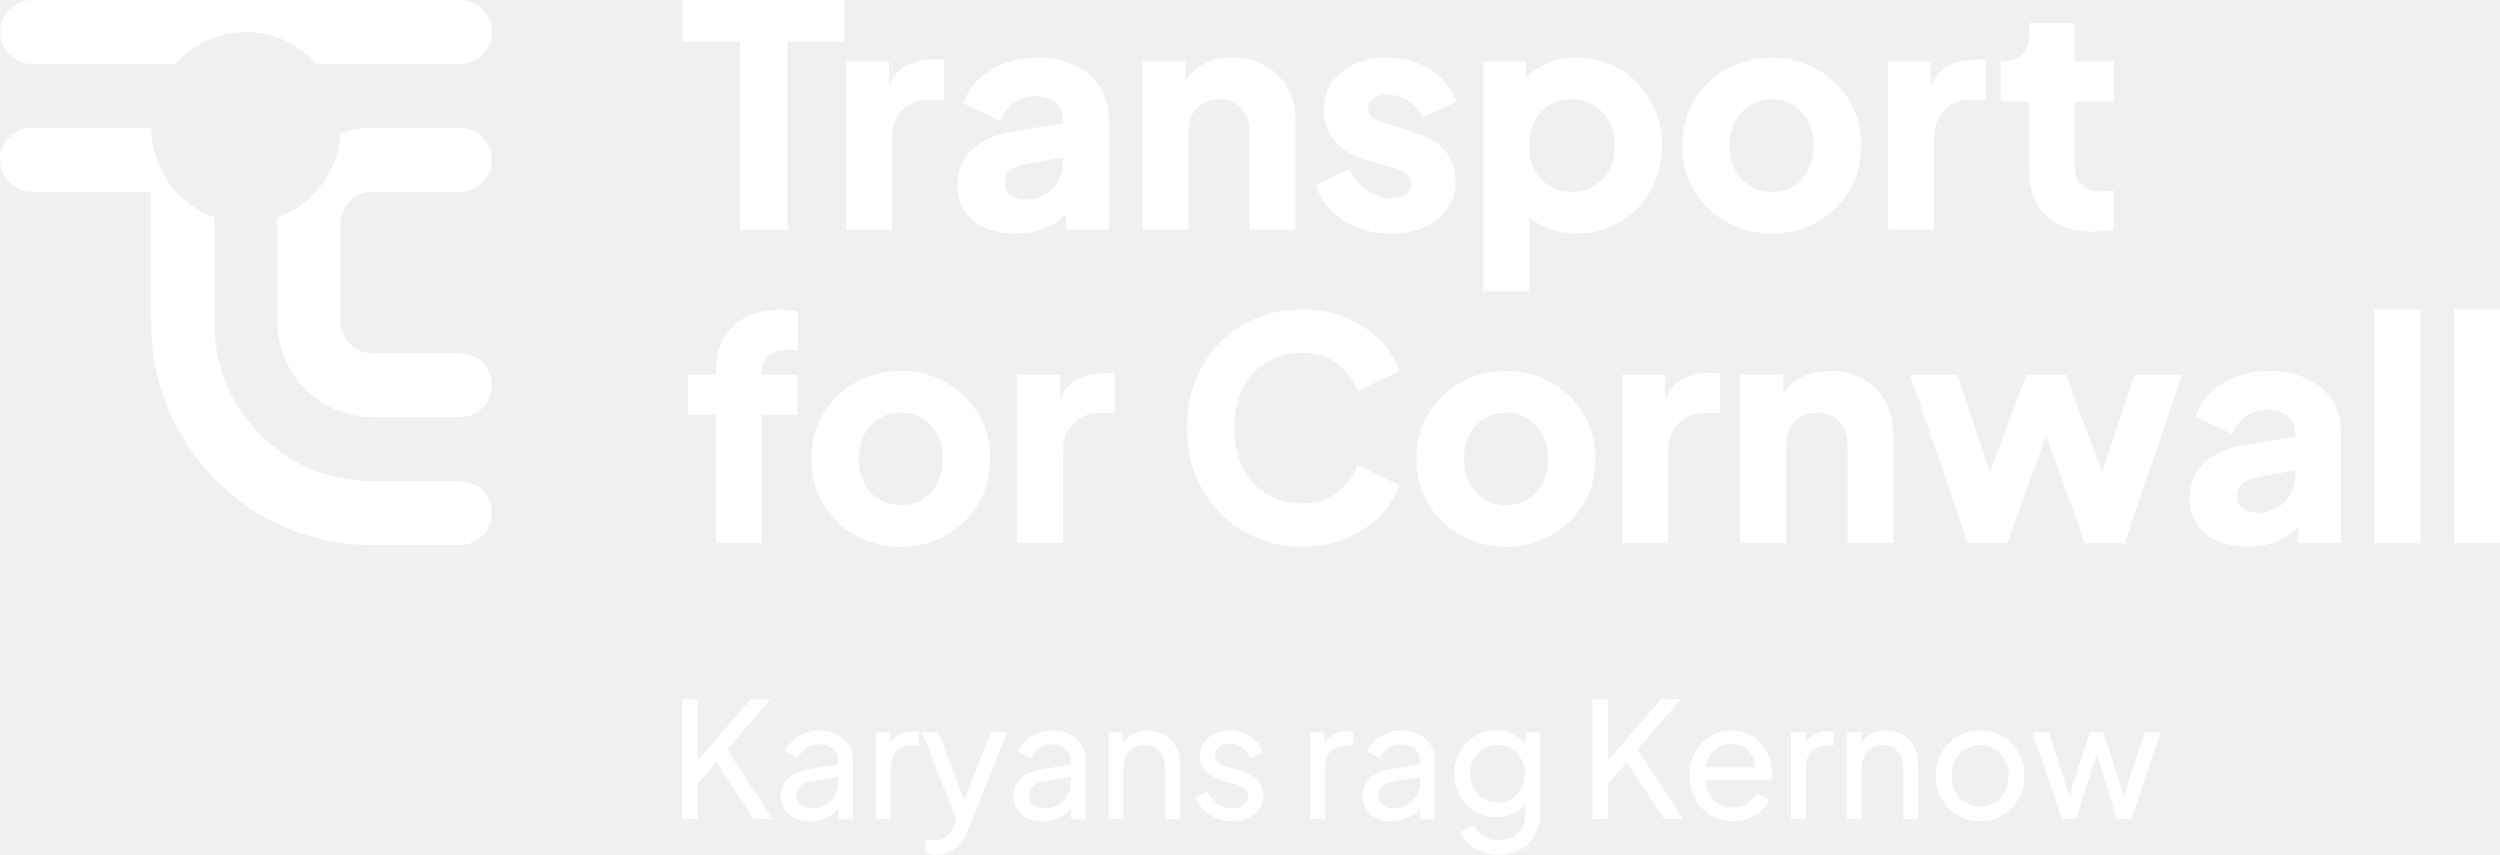
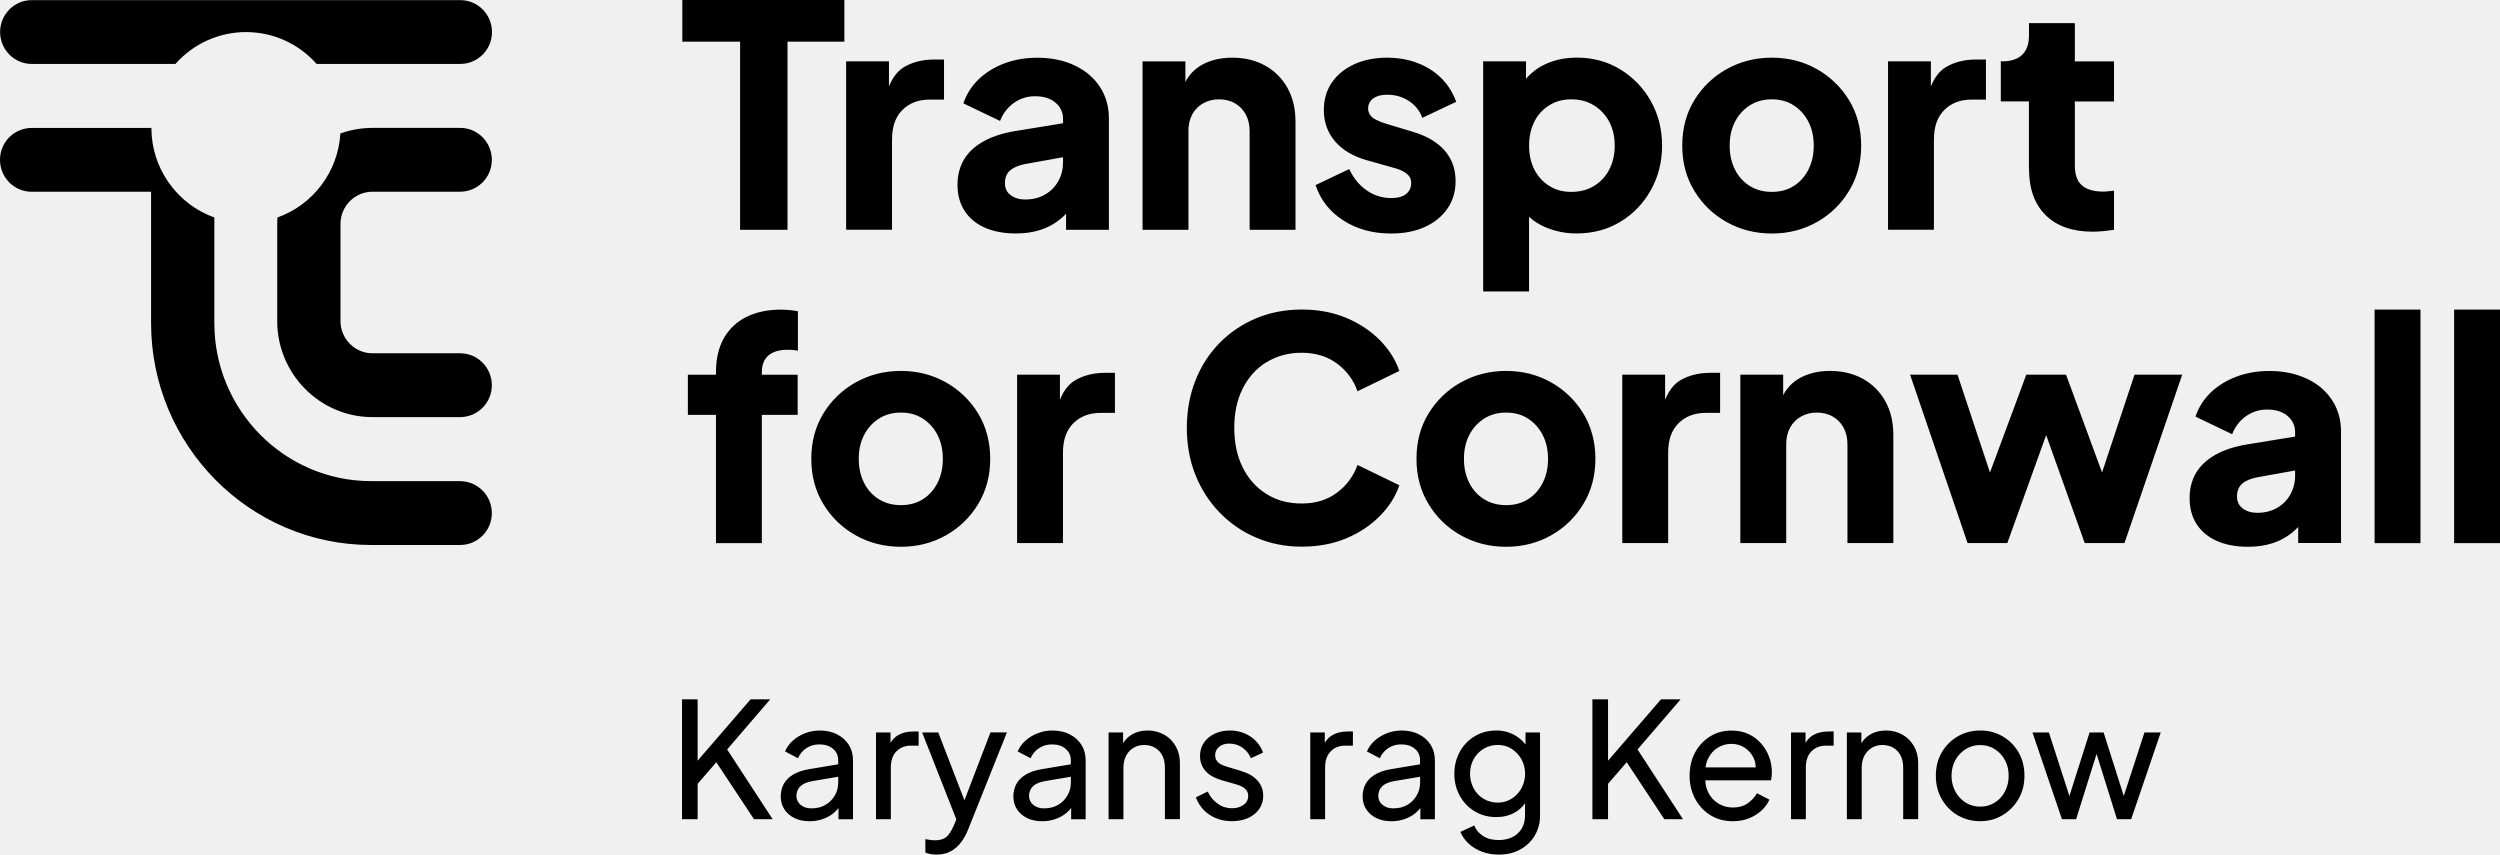
<svg xmlns="http://www.w3.org/2000/svg" width="196" height="67" fill="none">
-   <g fill="#fff" clip-path="url(#a)">
+   <g fill="#000000" clip-path="url(#a)">
    <path d="M58.023 18.017h3.718V3.265h4.458V0H53.494v3.265h4.529zm11.915-7.112q0-1.476.815-2.287.816-.81 2.133-.81h1.125V4.666h-.765q-1.367.001-2.363.59-.757.452-1.188 1.523v-1.97h-3.358v13.203h3.597v-7.107zm13.186 6.276c.159-.126.31-.274.456-.422v1.258h3.358V9.31q.001-1.426-.707-2.502-.706-1.076-1.978-1.679-1.273-.601-2.923-.603-1.391 0-2.564.435t-2.015 1.231a4.7 4.7 0 0 0-1.222 1.911l2.878 1.38a3.07 3.07 0 0 1 1.066-1.405 2.8 2.8 0 0 1 1.69-.531c.669 0 1.204.168 1.593.506.393.337.586.76.586 1.257v.354l-3.622.59c-1.037.161-1.907.435-2.601.823q-1.042.58-1.548 1.439c-.334.573-.502 1.227-.502 1.97q0 1.185.552 2.041.552.861 1.581 1.317 1.03.46 2.447.46 1.053 0 1.92-.279a4.7 4.7 0 0 0 1.56-.848zm-3.88-1.873q-.458-.336-.457-.945-.001-.65.406-1.003c.272-.232.665-.401 1.175-.498l2.974-.536v.413q-.001.799-.373 1.464a2.7 2.7 0 0 1-1.041 1.05q-.67.388-1.56.389-.672-.001-1.125-.338zm13.926-5.007q0-.771.3-1.329.302-.557.854-.869.551-.316 1.246-.316c.464 0 .9.106 1.259.316q.54.317.84.87.302.556.302 1.328v7.716h3.596V9.529q-.001-1.499-.623-2.624a4.45 4.45 0 0 0-1.74-1.754q-1.115-.628-2.6-.629-1.369 0-2.385.57a3.2 3.2 0 0 0-1.284 1.333V4.813h-3.358v13.204h3.597V10.3zm17.071 4.91q-.409.317-1.175.317a3.3 3.3 0 0 1-1.92-.604q-.866-.6-1.367-1.67l-2.639 1.257q.577 1.741 2.17 2.767 1.593 1.031 3.752 1.03 1.536 0 2.659-.52 1.129-.519 1.761-1.438.635-.916.636-2.151c0-.95-.289-1.755-.862-2.405q-.863-.978-2.492-1.463l-2.087-.629a4.6 4.6 0 0 1-.803-.316c-.218-.114-.372-.24-.469-.388a.86.86 0 0 1-.142-.485q.001-.507.398-.798.395-.29 1.091-.29.958-.001 1.715.497c.502.33.849.772 1.041 1.316l2.66-1.257q-.602-1.644-2.049-2.552c-.966-.603-2.091-.907-3.367-.907-.974 0-1.84.173-2.589.519q-1.127.52-1.752 1.438-.622.918-.623 2.152 0 1.404.861 2.43c.578.683 1.397 1.18 2.468 1.489l2.229.628q.432.12.719.291c.193.114.335.236.431.376q.143.207.142.497c0 .372-.138.663-.405.87zm19.192-.316c.581-1.046.874-2.21.874-3.484s-.297-2.455-.886-3.493a6.76 6.76 0 0 0-2.397-2.48q-1.511-.919-3.379-.92-1.438 0-2.555.544a4.4 4.4 0 0 0-1.451 1.118V4.809h-3.359V22.85h3.597v-5.855q.542.5 1.259.81a6.2 6.2 0 0 0 2.48.497q1.918-.001 3.429-.92a6.6 6.6 0 0 0 2.384-2.488zm-3.27-1.595a3.2 3.2 0 0 1-1.201 1.283c-.51.308-1.104.46-1.773.46s-1.213-.152-1.715-.46a3.17 3.17 0 0 1-1.175-1.283q-.419-.823-.418-1.885-.001-1.063.418-1.886a3.13 3.13 0 0 1 1.175-1.282q.754-.461 1.715-.46c.669 0 1.263.156 1.773.472q.767.474 1.201 1.283.431.81.43 1.873.001 1.063-.43 1.885m16.276 4.113a6.85 6.85 0 0 0 2.53-2.455c.632-1.042.946-2.219.946-3.543s-.318-2.523-.946-3.556a6.9 6.9 0 0 0-2.53-2.443q-1.581-.893-3.525-.894c-1.297 0-2.472.3-3.538.894a6.85 6.85 0 0 0-2.543 2.443q-.947 1.55-.945 3.556c0 1.337.313 2.501.945 3.543a6.8 6.8 0 0 0 2.543 2.455q1.593.894 3.538.895c1.296 0 2.467-.3 3.525-.895m-6.415-4.113q-.419-.822-.418-1.885-.001-1.063.418-1.873.421-.809 1.162-1.282.742-.474 1.728-.473.982-.001 1.714.473c.49.316.87.742 1.15 1.282q.42.81.419 1.873.001 1.063-.419 1.886-.421.821-1.15 1.282-.732.461-1.714.46c-.657 0-1.23-.152-1.728-.46a3.16 3.16 0 0 1-1.162-1.283m15.599-2.395q0-1.476.816-2.287.815-.81 2.133-.81h1.125V4.666h-.766q-1.366.001-2.363.59c-.506.3-.899.81-1.187 1.523v-1.97h-3.359v13.203h3.597v-7.107zm7.453 2.349q0 2.324 1.304 3.615c.87.86 2.1 1.295 3.681 1.295q.409-.001.861-.046c.306-.034.577-.063.816-.097V14.95c-.159.017-.314.034-.456.046a3 3 0 0 1-.385.025q-.746.002-1.246-.219a1.47 1.47 0 0 1-.745-.666q-.238-.45-.238-1.127V7.956h3.07V4.813h-3.07v-3h-3.597v.967q0 1.017-.539 1.523t-1.547.506h-.122v3.143h2.204v5.294zM61.285 24.272q-1.632 0-2.781.583a4.1 4.1 0 0 0-1.76 1.67q-.61 1.087-.611 2.662v.194h-2.204v3.142h2.204v10.061h3.596v-10.06h2.807V29.38h-2.807v-.194q0-.873.515-1.316.517-.449 1.522-.448a3.6 3.6 0 0 1 .79.072V24.4a6 6 0 0 0-.598-.085 6 6 0 0 0-.669-.037zm12.873 5.704q-1.582-.894-3.526-.895c-1.297 0-2.472.3-3.538.895a6.86 6.86 0 0 0-2.543 2.442q-.946 1.55-.945 3.556c0 1.337.314 2.502.945 3.544a6.8 6.8 0 0 0 2.543 2.455q1.594.892 3.538.894c1.296 0 2.467-.3 3.525-.894a6.85 6.85 0 0 0 2.53-2.456c.632-1.041.946-2.218.946-3.543 0-1.324-.318-2.522-.945-3.556a6.9 6.9 0 0 0-2.53-2.442M73.5 37.86q-.421.821-1.15 1.282c-.49.308-1.058.46-1.715.46q-.983.001-1.727-.46a3.16 3.16 0 0 1-1.163-1.282q-.419-.823-.418-1.886-.001-1.063.418-1.873.422-.809 1.163-1.282.74-.474 1.727-.473c.657 0 1.226.156 1.715.473A3.3 3.3 0 0 1 73.5 34.1q.419.81.418 1.873.001 1.063-.418 1.886m10.787-8.039c-.506.299-.9.81-1.188 1.522v-1.97h-3.358v13.204h3.596v-7.108q0-1.476.816-2.287.815-.81 2.133-.81h1.125V29.23h-.766q-1.365.001-2.362.59zm14.997-1.414c.799-.497 1.727-.75 2.781-.75s2.012.286 2.769.856a4.5 4.5 0 0 1 1.593 2.164l3.283-1.595q-.457-1.328-1.535-2.417-1.078-1.09-2.626-1.742-1.55-.652-3.488-.654-1.94-.001-3.584.688a8.7 8.7 0 0 0-2.865 1.936 8.7 8.7 0 0 0-1.894 2.949c-.448 1.134-.67 2.375-.67 3.712q-.001 2.008.682 3.7a9 9 0 0 0 1.907 2.948 8.7 8.7 0 0 0 2.865 1.957q1.644.701 3.559.7c1.275 0 2.459-.219 3.488-.653q1.548-.653 2.626-1.743 1.078-1.087 1.535-2.417l-3.283-1.594a4.57 4.57 0 0 1-1.593 2.164c-.762.573-1.682.86-2.769.86s-1.982-.249-2.781-.75c-.799-.498-1.418-1.194-1.857-2.08q-.66-1.33-.66-3.097c0-1.176.217-2.206.66-3.083.44-.878 1.058-1.57 1.857-2.067zm22.32 1.57q-1.58-.894-3.526-.895c-1.296 0-2.471.3-3.538.895a6.86 6.86 0 0 0-2.543 2.442q-.946 1.55-.945 3.556c0 1.337.314 2.502.945 3.544a6.8 6.8 0 0 0 2.543 2.455q1.593.892 3.538.894c1.297 0 2.468-.3 3.526-.894a6.85 6.85 0 0 0 2.53-2.456c.631-1.041.945-2.218.945-3.543 0-1.324-.318-2.522-.945-3.556a6.9 6.9 0 0 0-2.53-2.442m-.657 7.884q-.421.821-1.15 1.282c-.489.308-1.058.46-1.715.46-.656 0-1.229-.152-1.727-.46a3.16 3.16 0 0 1-1.162-1.282q-.42-.823-.419-1.886-.001-1.063.419-1.873.421-.809 1.162-1.282.742-.474 1.727-.473c.657 0 1.226.156 1.715.473a3.3 3.3 0 0 1 1.15 1.282q.419.81.418 1.873.001 1.063-.418 1.886m10.786-8.04c-.506.299-.899.81-1.188 1.522v-1.97h-3.358v13.204h3.597v-7.108q0-1.476.815-2.287.816-.81 2.133-.81h1.125V29.23h-.765q-1.367.001-2.363.59zm14.337-.11q-1.116-.628-2.602-.629-1.367 0-2.383.57a3.2 3.2 0 0 0-1.284 1.333v-1.612h-3.359v13.204h3.597V34.86q0-.771.301-1.328.301-.559.853-.87.55-.316 1.247-.316c.464 0 .899.106 1.258.317q.54.313.841.869t.301 1.328v7.716h3.597v-8.487q-.001-1.499-.623-2.624a4.46 4.46 0 0 0-1.74-1.755zm18.731 7.331-2.823-7.669h-3.116l-2.848 7.673-2.547-7.673h-3.717l4.508 13.204h3.116l3.044-8.467 3.024 8.467h3.116l4.529-13.204h-3.739zm16.047-7.352q-1.273-.603-2.923-.604-1.392 0-2.564.435-1.174.435-2.016 1.232a4.7 4.7 0 0 0-1.221 1.91l2.877 1.38a3.04 3.04 0 0 1 1.067-1.4 2.8 2.8 0 0 1 1.689-.532c.67 0 1.205.169 1.594.506.393.338.585.76.585 1.257v.355l-3.621.59q-1.558.24-2.602.823-1.04.583-1.547 1.438-.502.859-.502 1.97 0 1.185.552 2.042.552.86 1.581 1.316 1.029.461 2.447.46 1.053 0 1.919-.279a4.7 4.7 0 0 0 2.016-1.274v1.258h3.358v-8.707q.001-1.426-.707-2.502-.706-1.077-1.978-1.678zm-1.284 9.078a2.7 2.7 0 0 1-1.041 1.05q-.67.387-1.56.388-.673-.001-1.125-.337-.457-.337-.456-.945-.001-.651.406-1.004c.271-.232.665-.401 1.175-.498l2.973-.536v.414a2.96 2.96 0 0 1-.372 1.463zm10.201-14.495h-3.597V42.58h3.597zm6.235 0h-3.597V42.58H196zM60.386 54.826h-1.539l-4.153 4.813v-4.813H53.47v9.398h1.225V61.45l1.464-1.692 2.953 4.467h1.463l-3.567-5.467zm5.24 2.742q-.588-.296-1.363-.295a3.1 3.1 0 0 0-1.15.215q-.553.213-.962.586a2.3 2.3 0 0 0-.602.84l1.012.53q.213-.492.656-.788a1.8 1.8 0 0 1 1.02-.295q.665-.001 1.072.346.406.347.405.902v.313l-2.3.384q-.752.126-1.246.43-.495.302-.728.738-.231.435-.23.979c0 .362.096.712.288 1.004q.288.435.795.683.508.245 1.171.245c.385 0 .736-.06 1.062-.178a2.7 2.7 0 0 0 .85-.48q.206-.17.363-.38v.886h1.138v-4.62q0-.694-.33-1.218a2.24 2.24 0 0 0-.92-.819zm-.18 4.8q-.27.467-.736.738-.468.272-1.108.27-.5 0-.832-.278a.87.87 0 0 1-.33-.696q-.001-.444.292-.742.294-.304.945-.418l2.041-.346v.434q0 .571-.267 1.034zm4.973-4.737a1.65 1.65 0 0 0-.602.612v-.819h-1.138v6.8h1.163v-4.05q0-.821.439-1.269.44-.449 1.15-.447h.59v-1.11h-.414c-.469 0-.862.093-1.188.283m5.191 5.109-2.05-5.316h-1.263l2.68 6.813-.204.493q-.275.632-.582.89-.306.259-.895.258-.199-.001-.405-.034-.206-.03-.343-.055v1.046q.201.09.426.127t.452.038c.435 0 .807-.089 1.125-.266q.475-.264.807-.713t.544-.991l3.04-7.61h-1.288l-2.04 5.315zm8.255-5.172c-.393-.198-.845-.295-1.364-.295a3.1 3.1 0 0 0-1.15.215q-.553.213-.962.586a2.3 2.3 0 0 0-.602.84l1.012.53q.212-.492.657-.788a1.8 1.8 0 0 1 1.02-.295q.664-.001 1.07.346.408.347.406.902v.313l-2.3.384q-.752.126-1.246.43-.495.302-.728.738-.23.435-.23.979c0 .362.096.712.289 1.004q.288.435.794.683.508.245 1.171.245.576 0 1.063-.178.49-.177.849-.48.207-.17.364-.38v.886h1.137v-4.62q0-.694-.33-1.218a2.23 2.23 0 0 0-.92-.819zm-.18 4.8a2 2 0 0 1-.736.738q-.47.272-1.109.27-.5 0-.832-.278a.87.87 0 0 1-.33-.696q-.001-.444.293-.742.293-.304.945-.418l2.04-.346v.434q.002.571-.267 1.034zm7.59-4.766a2.55 2.55 0 0 0-1.296-.33c-.486 0-.937.119-1.31.359a2 2 0 0 0-.618.637v-.844h-1.138v6.8h1.163V60.2q0-.556.213-.953.212-.4.581-.62a1.6 1.6 0 0 1 .845-.22q.476.002.845.22.37.22.569.611.2.393.2.958v4.024h1.176v-4.404c0-.49-.11-.924-.33-1.312a2.4 2.4 0 0 0-.9-.907zm6.022 2.838-1.1-.329a4 4 0 0 1-.414-.156 1 1 0 0 1-.363-.278.72.72 0 0 1-.151-.472q0-.392.301-.65.302-.259.812-.258.565 0 1.012.309.45.309.677.839l.95-.443a2.5 2.5 0 0 0-1.008-1.274 2.9 2.9 0 0 0-1.594-.456q-.663 0-1.196.254-.534.251-.836.7-.307.449-.306 1.054c0 .44.138.819.418 1.148q.42.495 1.335.755l1.012.29q.2.05.439.157.237.108.406.291.167.182.167.485a.82.82 0 0 1-.364.696q-.365.266-.912.266-.613 0-1.112-.354a2.4 2.4 0 0 1-.787-.958l-.924.456a2.74 2.74 0 0 0 1.063 1.362q.75.506 1.764.506c.486 0 .908-.084 1.276-.253q.553-.254.862-.704.313-.457.313-1.021c0-.473-.15-.873-.456-1.21q-.457-.508-1.284-.743zm7.169-2.809c-.251.143-.448.35-.602.612v-.819h-1.138v6.8h1.163v-4.05q0-.821.439-1.269.44-.449 1.15-.447h.59v-1.11h-.414c-.469 0-.862.093-1.188.283m6.779-.063q-.588-.296-1.363-.295c-.402 0-.782.071-1.151.215q-.553.213-.961.586a2.3 2.3 0 0 0-.603.84l1.012.53a1.78 1.78 0 0 1 1.677-1.083q.665-.001 1.071.346.407.347.406.902v.313l-2.3.384q-.752.126-1.247.43-.495.302-.727.738-.231.435-.23.979c0 .362.096.712.288 1.004q.288.435.795.683.507.245 1.171.245c.385 0 .736-.06 1.062-.178q.49-.177.849-.48.207-.17.364-.38v.886h1.137v-4.62q.001-.694-.33-1.218a2.24 2.24 0 0 0-.92-.819zm-.18 4.8q-.27.467-.736.738-.47.272-1.108.27-.502 0-.832-.278a.87.87 0 0 1-.331-.696q-.001-.444.293-.742.293-.304.945-.418l2.041-.346v.434q.001.571-.268 1.034zm8.536-3.995a2.8 2.8 0 0 0-.857-.742 2.9 2.9 0 0 0-1.431-.358q-.953-.002-1.693.447-.746.448-1.171 1.219a3.5 3.5 0 0 0-.427 1.73c0 .64.142 1.206.427 1.72.284.52.677.924 1.175 1.224.502.3 1.066.447 1.702.447q.79 0 1.443-.367c.318-.177.585-.418.794-.713v.949q0 .618-.276 1.055-.274.436-.744.658-.47.22-1.046.219-.752 0-1.246-.333-.494-.335-.669-.814l-1.087.506q.225.53.656.928.434.398 1.037.624.608.228 1.322.228.94.002 1.669-.397a2.93 2.93 0 0 0 1.145-1.092 3 3 0 0 0 .414-1.578v-6.509h-1.137zm-.322 3.434a2.24 2.24 0 0 1-.77.814 2 2 0 0 1-1.083.304c-.401 0-.79-.101-1.121-.304a2.1 2.1 0 0 1-.773-.814 2.4 2.4 0 0 1-.28-1.143q-.001-.632.28-1.143a2.14 2.14 0 0 1 1.894-1.118c.41 0 .761.101 1.083.304q.483.304.77.818.288.52.288 1.135c0 .409-.096.801-.288 1.143zm12.483-6.981h-1.539l-4.152 4.813v-4.813h-1.226v9.398h1.226V61.45l1.463-1.692 2.949 4.467h1.463l-3.563-5.467zm6.299 3.45a2.95 2.95 0 0 0-.987-.73q-.582-.27-1.334-.27-.928-.001-1.669.46a3.3 3.3 0 0 0-1.175 1.258c-.288.531-.431 1.134-.431 1.818 0 .683.147 1.282.439 1.822q.44.812 1.201 1.282c.51.312 1.087.469 1.74.469q.7 0 1.271-.228.569-.227.987-.612t.619-.852l-.975-.506a2.46 2.46 0 0 1-.748.806q-.465.316-1.138.316-.614.001-1.133-.308a2.05 2.05 0 0 1-.799-.87 2.3 2.3 0 0 1-.234-.952h5.156q.027-.151.046-.321.018-.17.017-.308a3.5 3.5 0 0 0-.217-1.22 3.3 3.3 0 0 0-.628-1.045zm-3.396.346a2 2 0 0 1 1.075-.303c.393 0 .74.1 1.05.303q.464.305.702.819.15.329.155.721h-3.935q.048-.369.196-.675.269-.561.757-.865m7.49-.991a1.65 1.65 0 0 0-.602.612v-.819h-1.137v6.8h1.162v-4.05q0-.821.439-1.269.44-.449 1.15-.447h.59v-1.11h-.414c-.468 0-.861.093-1.188.283m7.001-.029a2.55 2.55 0 0 0-1.297-.33c-.485 0-.936.119-1.309.359-.255.164-.46.38-.619.637v-.844h-1.137v6.8h1.163V60.2q0-.556.213-.953a1.56 1.56 0 0 1 .581-.62 1.6 1.6 0 0 1 .845-.22q.476.002.845.22.37.22.569.611.2.393.2.958v4.024h1.175v-4.404c0-.49-.108-.924-.33-1.312a2.4 2.4 0 0 0-.899-.907zm7.858.13a3.4 3.4 0 0 0-1.764-.46c-.653 0-1.251.157-1.778.469a3.45 3.45 0 0 0-1.246 1.261q-.457.795-.456 1.818c0 .684.155 1.29.464 1.83s.724.963 1.251 1.27 1.112.46 1.765.46 1.212-.151 1.731-.46a3.5 3.5 0 0 0 1.259-1.26q.477-.804.477-1.836t-.456-1.83a3.4 3.4 0 0 0-1.247-1.258zm.172 4.324a2.2 2.2 0 0 1-.799.869 2.1 2.1 0 0 1-1.133.316 2.14 2.14 0 0 1-1.146-.316 2.3 2.3 0 0 1-.807-.869A2.55 2.55 0 0 1 153 60.82c0-.456.1-.873.301-1.232q.3-.538.807-.856c.339-.21.719-.32 1.146-.32s.794.105 1.133.32q.51.324.799.856.293.537.293 1.232c0 .464-.097.865-.293 1.236m10.94-4.632-1.622 4.982-1.581-4.982h-1.1l-1.581 4.982-1.61-4.982h-1.288l2.312 6.8h1.113l1.602-5.117 1.601 5.117h1.113l2.317-6.8zM36.08 37.72h-6.985c-6.775 0-12.291-5.56-12.291-12.393v-8.276a7.47 7.47 0 0 1-4.935-7.02H2.48A2.49 2.49 0 0 0 0 12.533c0 1.38 1.112 2.501 2.48 2.501h9.364v10.293c0 9.597 7.737 17.4 17.251 17.4h6.984a2.49 2.49 0 0 0 2.48-2.5c0-1.38-1.112-2.502-2.48-2.502z" />
    <path d="M36.08 27.698H29.2c-1.38 0-2.506-1.135-2.506-2.527v-7.614c0-1.392 1.125-2.527 2.506-2.527h6.88a2.49 2.49 0 0 0 2.48-2.501c0-1.38-1.113-2.502-2.48-2.502H29.2c-.883 0-1.728.156-2.514.439a7.47 7.47 0 0 1-4.935 6.585 7 7 0 0 0-.017.506v7.614c0 4.15 3.35 7.53 7.465 7.53h6.88a2.49 2.49 0 0 0 2.48-2.502c0-1.38-1.112-2.501-2.48-2.501M36.092.009H2.488C1.121.009.008 1.13.008 2.51s1.113 2.502 2.48 2.502h11.267a7.378 7.378 0 0 1 11.066 0h11.27a2.49 2.49 0 0 0 2.48-2.502c0-1.38-1.112-2.501-2.48-2.501" />
  </g>
  <defs>
    <clipPath id="a">
-       <path fill="#fff" d="M0 0h196v67H0z" />
+       <path fill="#000000" d="M0 0h196v67H0z" />
    </clipPath>
  </defs>
</svg>
